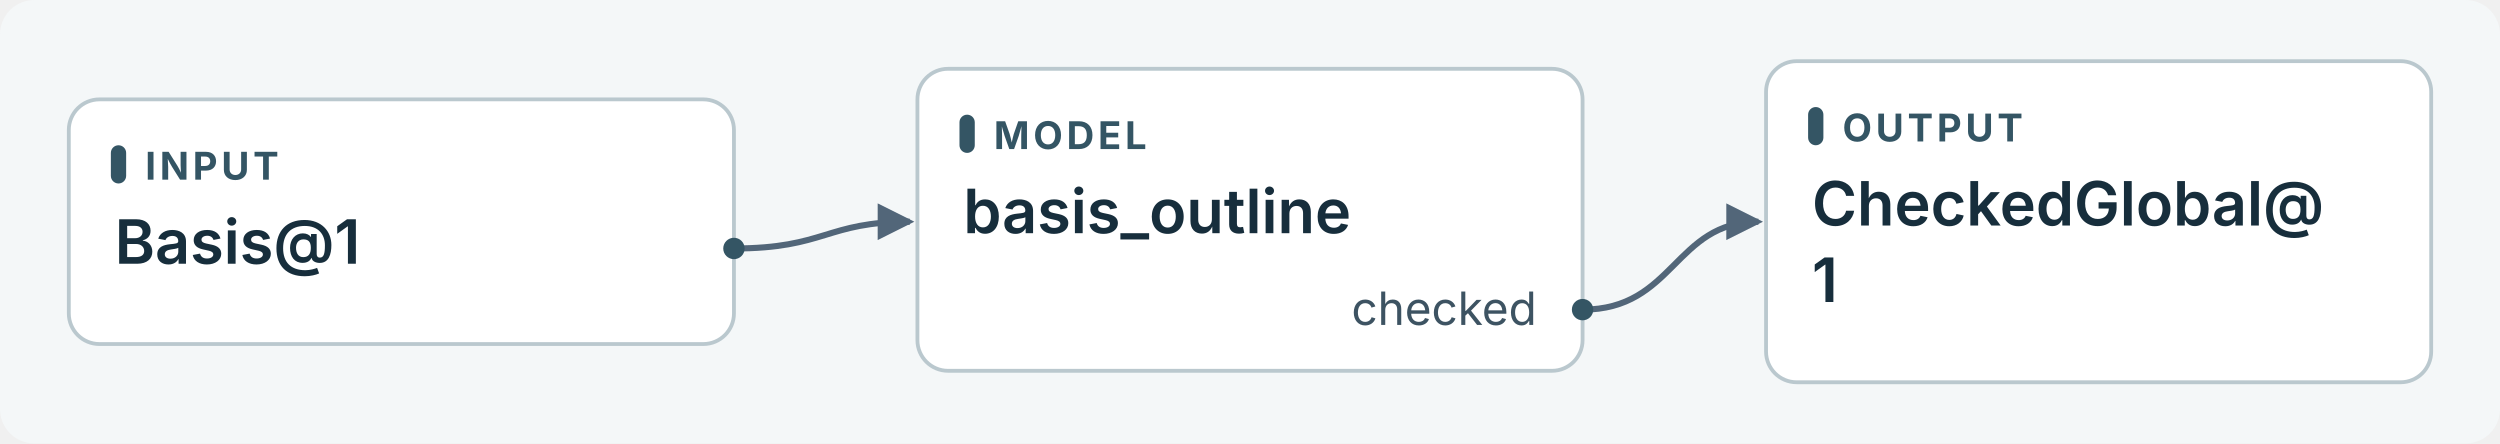
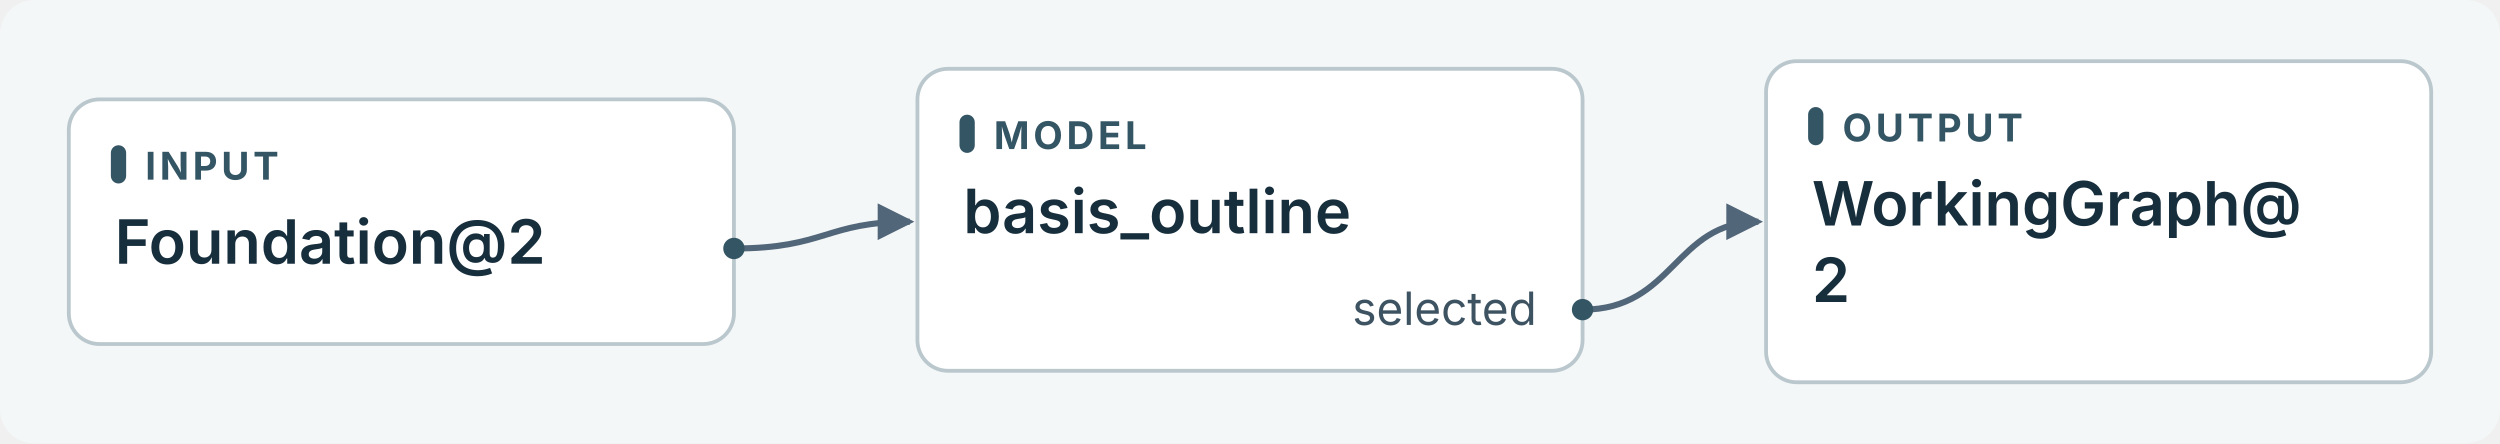
<svg xmlns="http://www.w3.org/2000/svg" aria-labelledby="title desc" width="654" height="116" viewBox="0 0 654 116" role="img">
  <defs>
    <marker id="arrow" viewBox="0 0 8 8" refX="7" refY="4" markerWidth="6" markerHeight="6" orient="auto">
      <path d="M0 0 L8 4 L0 8 Z" fill="#526679" />
    </marker>
  </defs>
  <rect x="0" y="0" width="654" height="116" fill="#f4f7f8" rx="9" />
  <g fill="none" stroke="#526679" stroke-width="1.6" stroke-linejoin="round">
    <path d="M192 65 C216 65 216 58 238 58" marker-end="url(#arrow)" data-source="input" data-port="" data-target="handler" />
-     <path d="M414 81 C438 81 438 58 460 58" marker-end="url(#arrow)" data-source="handler" data-port="checked" data-target="port:checked" />
+     <path d="M414 81 C438 81 438 58 460 58" marker-end="url(#arrow)" data-source="handler" data-port="selected" data-target="port:selected" />
  </g>
  <g data-node="input" font-family="Inter, Arial, sans-serif">
    <rect x="18" y="26" width="174" height="64" rx="8" fill="white" stroke="#bac8ce" />
    <rect x="29" y="38" width="4" height="10" rx="2" fill="#345564" />
    <text x="38" y="47" fill="#345564" font-size="10" font-weight="700" letter-spacing="1">INPUT</text>
-     <text x="30" y="69" fill="#172e3c" font-size="16" font-weight="600">Basis@1</text>
+     <text x="30" y="69" fill="#172e3c" font-size="16" font-weight="600">Foundation@2</text>
    <circle cx="192" cy="65" r="2.8" fill="#345564" />
  </g>
  <g data-node="handler" font-family="Inter, Arial, sans-serif">
    <rect x="240" y="18" width="174" height="79" rx="8" fill="white" stroke="#bac8ce" />
    <rect x="251" y="30" width="4" height="10" rx="2" fill="#345564" />
    <text x="260" y="39" fill="#345564" font-size="10" font-weight="700" letter-spacing="1">MODEL</text>
    <text x="252" y="61" fill="#172e3c" font-size="16" font-weight="600">basis_outline</text>
-     <text x="402" y="85" fill="#3d5362" font-size="12" text-anchor="end">checked</text>
+     <text x="402" y="85" fill="#3d5362" font-size="12" text-anchor="end">selected</text>
    <circle cx="414" cy="81" r="2.8" fill="#345564" />
  </g>
-   <g data-node="port:checked" font-family="Inter, Arial, sans-serif">
+   <g data-node="port:selected" font-family="Inter, Arial, sans-serif">
    <rect x="462" y="16" width="174" height="84" rx="8" fill="white" stroke="#bac8ce" />
    <rect x="473" y="28" width="4" height="10" rx="2" fill="#345564" />
    <text x="482" y="37" fill="#345564" font-size="10" font-weight="700" letter-spacing="1">OUTPUT</text>
-     <text x="474" y="59" fill="#172e3c" font-size="16" font-weight="600">CheckedGlobal@</text>
-     <text x="474" y="79" fill="#172e3c" font-size="16" font-weight="600">1</text>
+     <text x="474" y="59" fill="#172e3c" font-size="16" font-weight="600">WorkingGraph@</text>
+     <text x="474" y="79" fill="#172e3c" font-size="16" font-weight="600">2</text>
  </g>
</svg>
